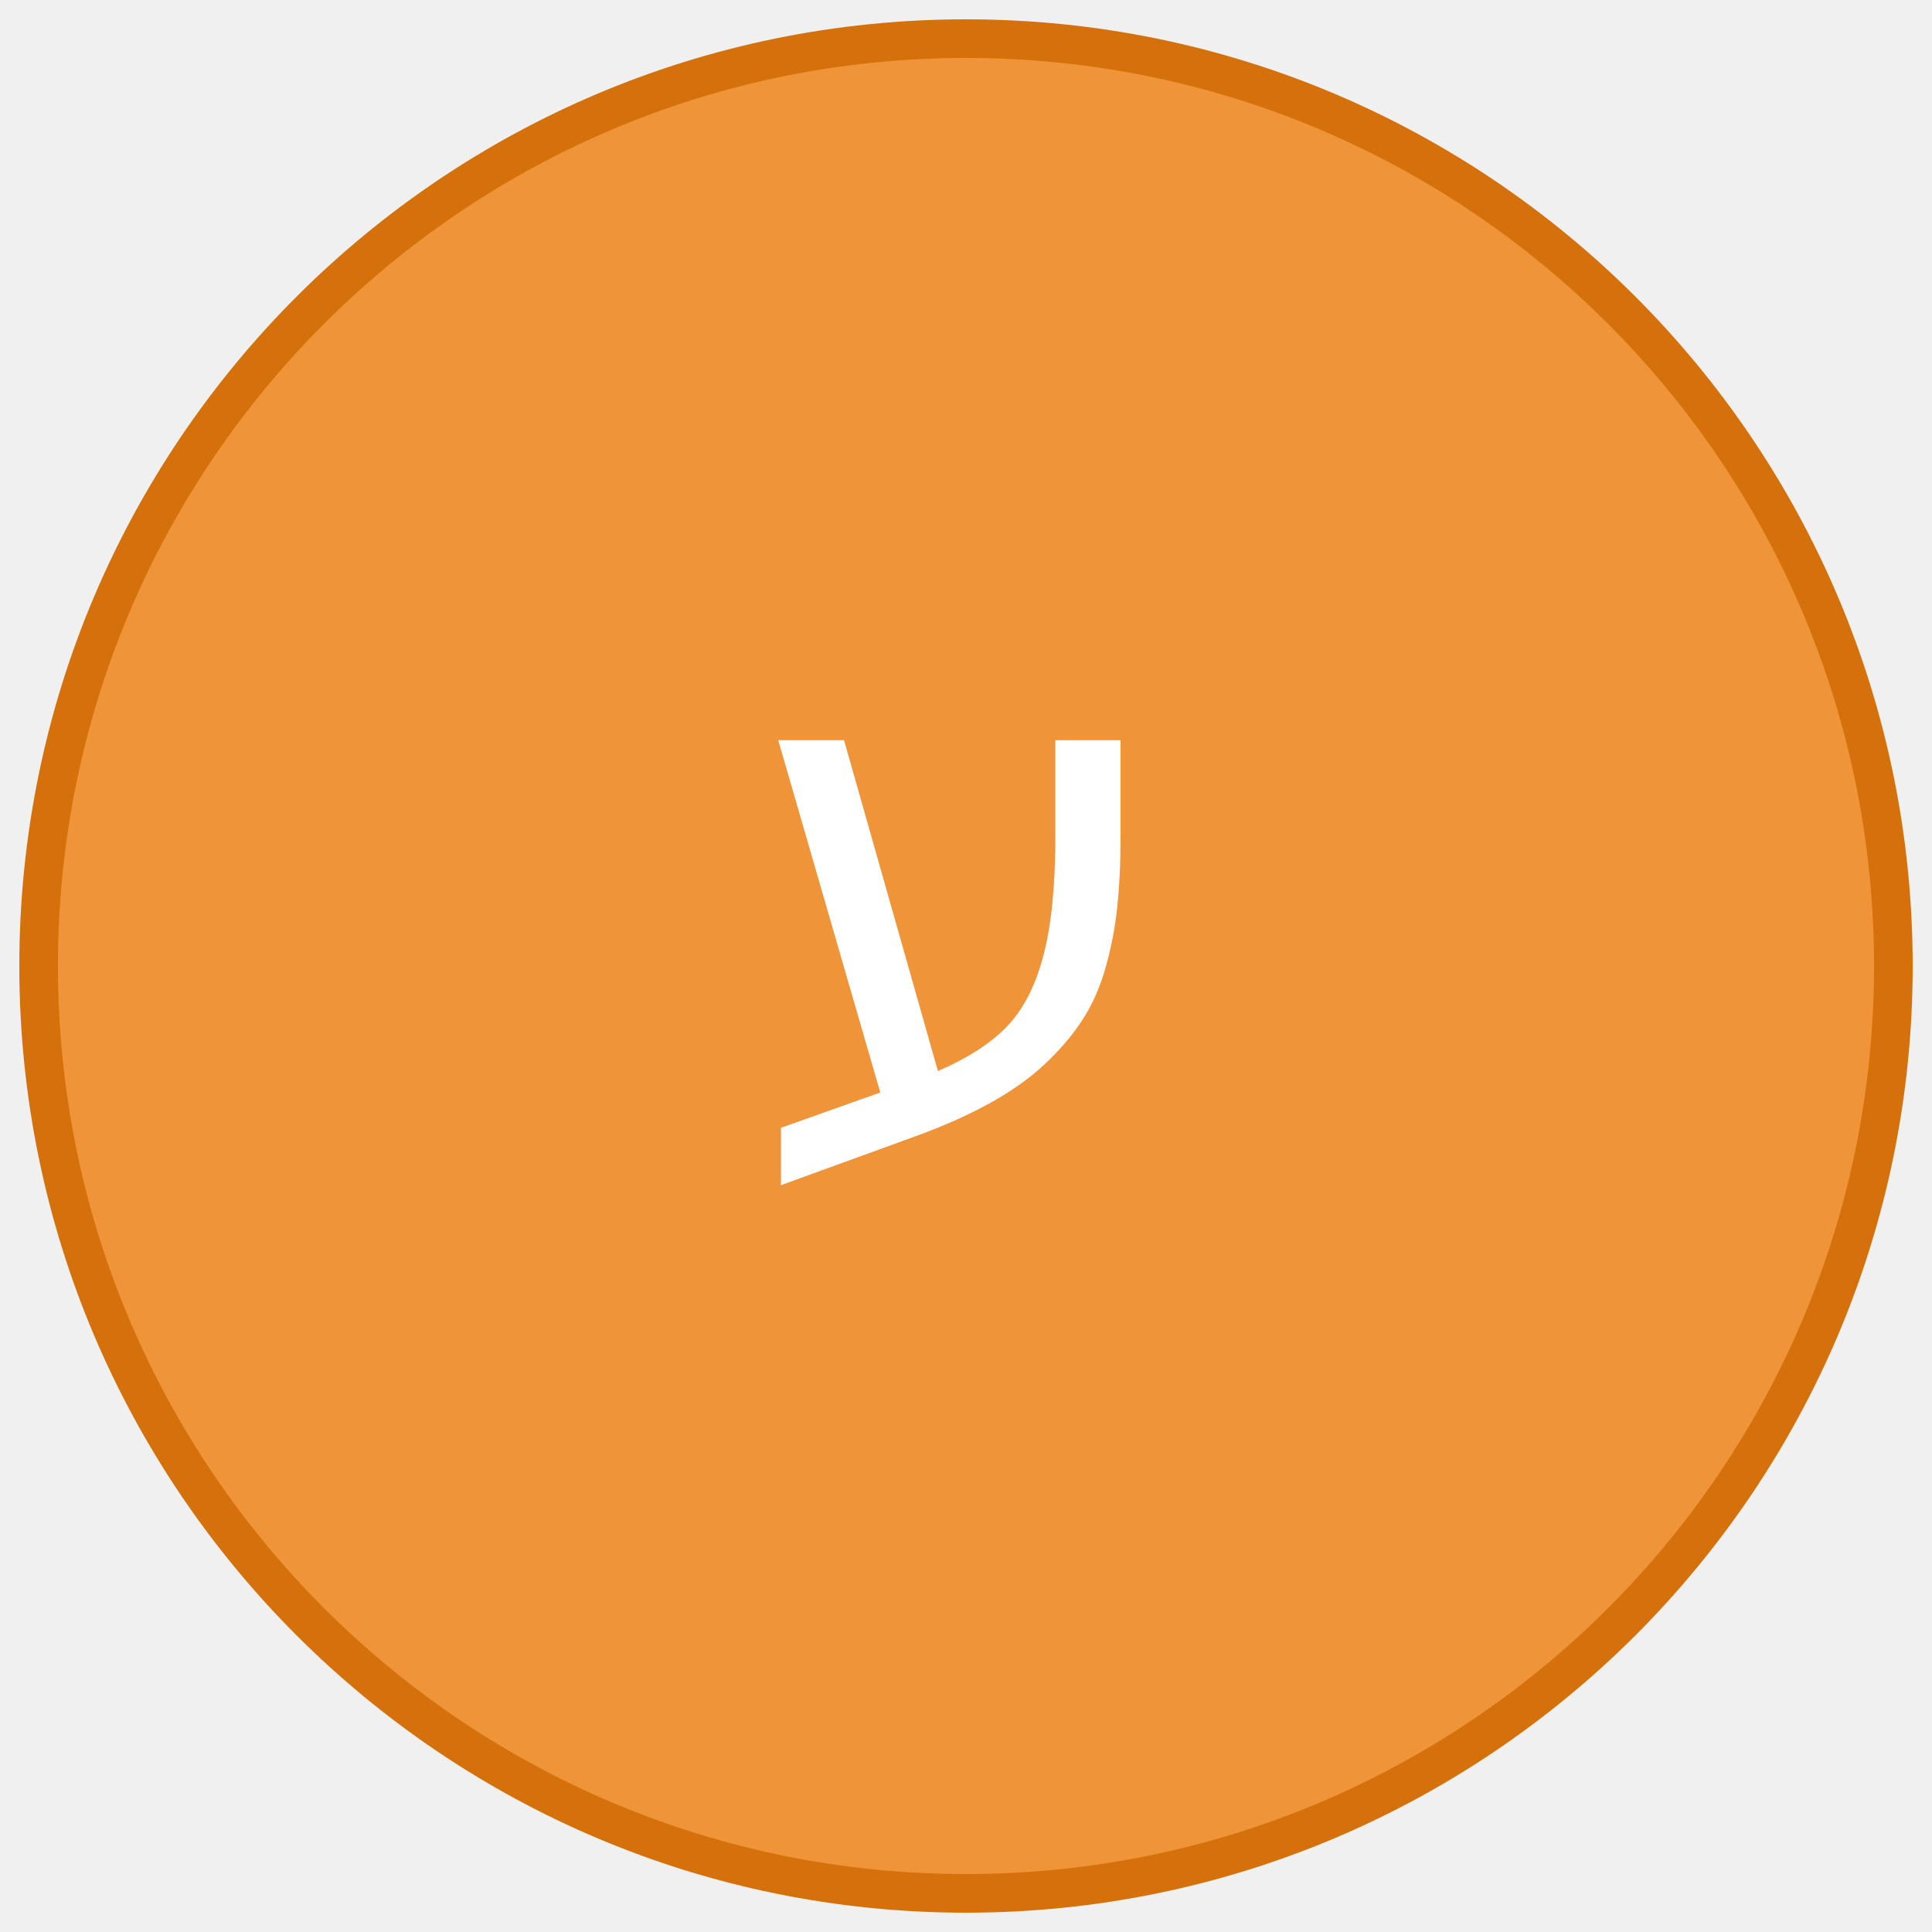
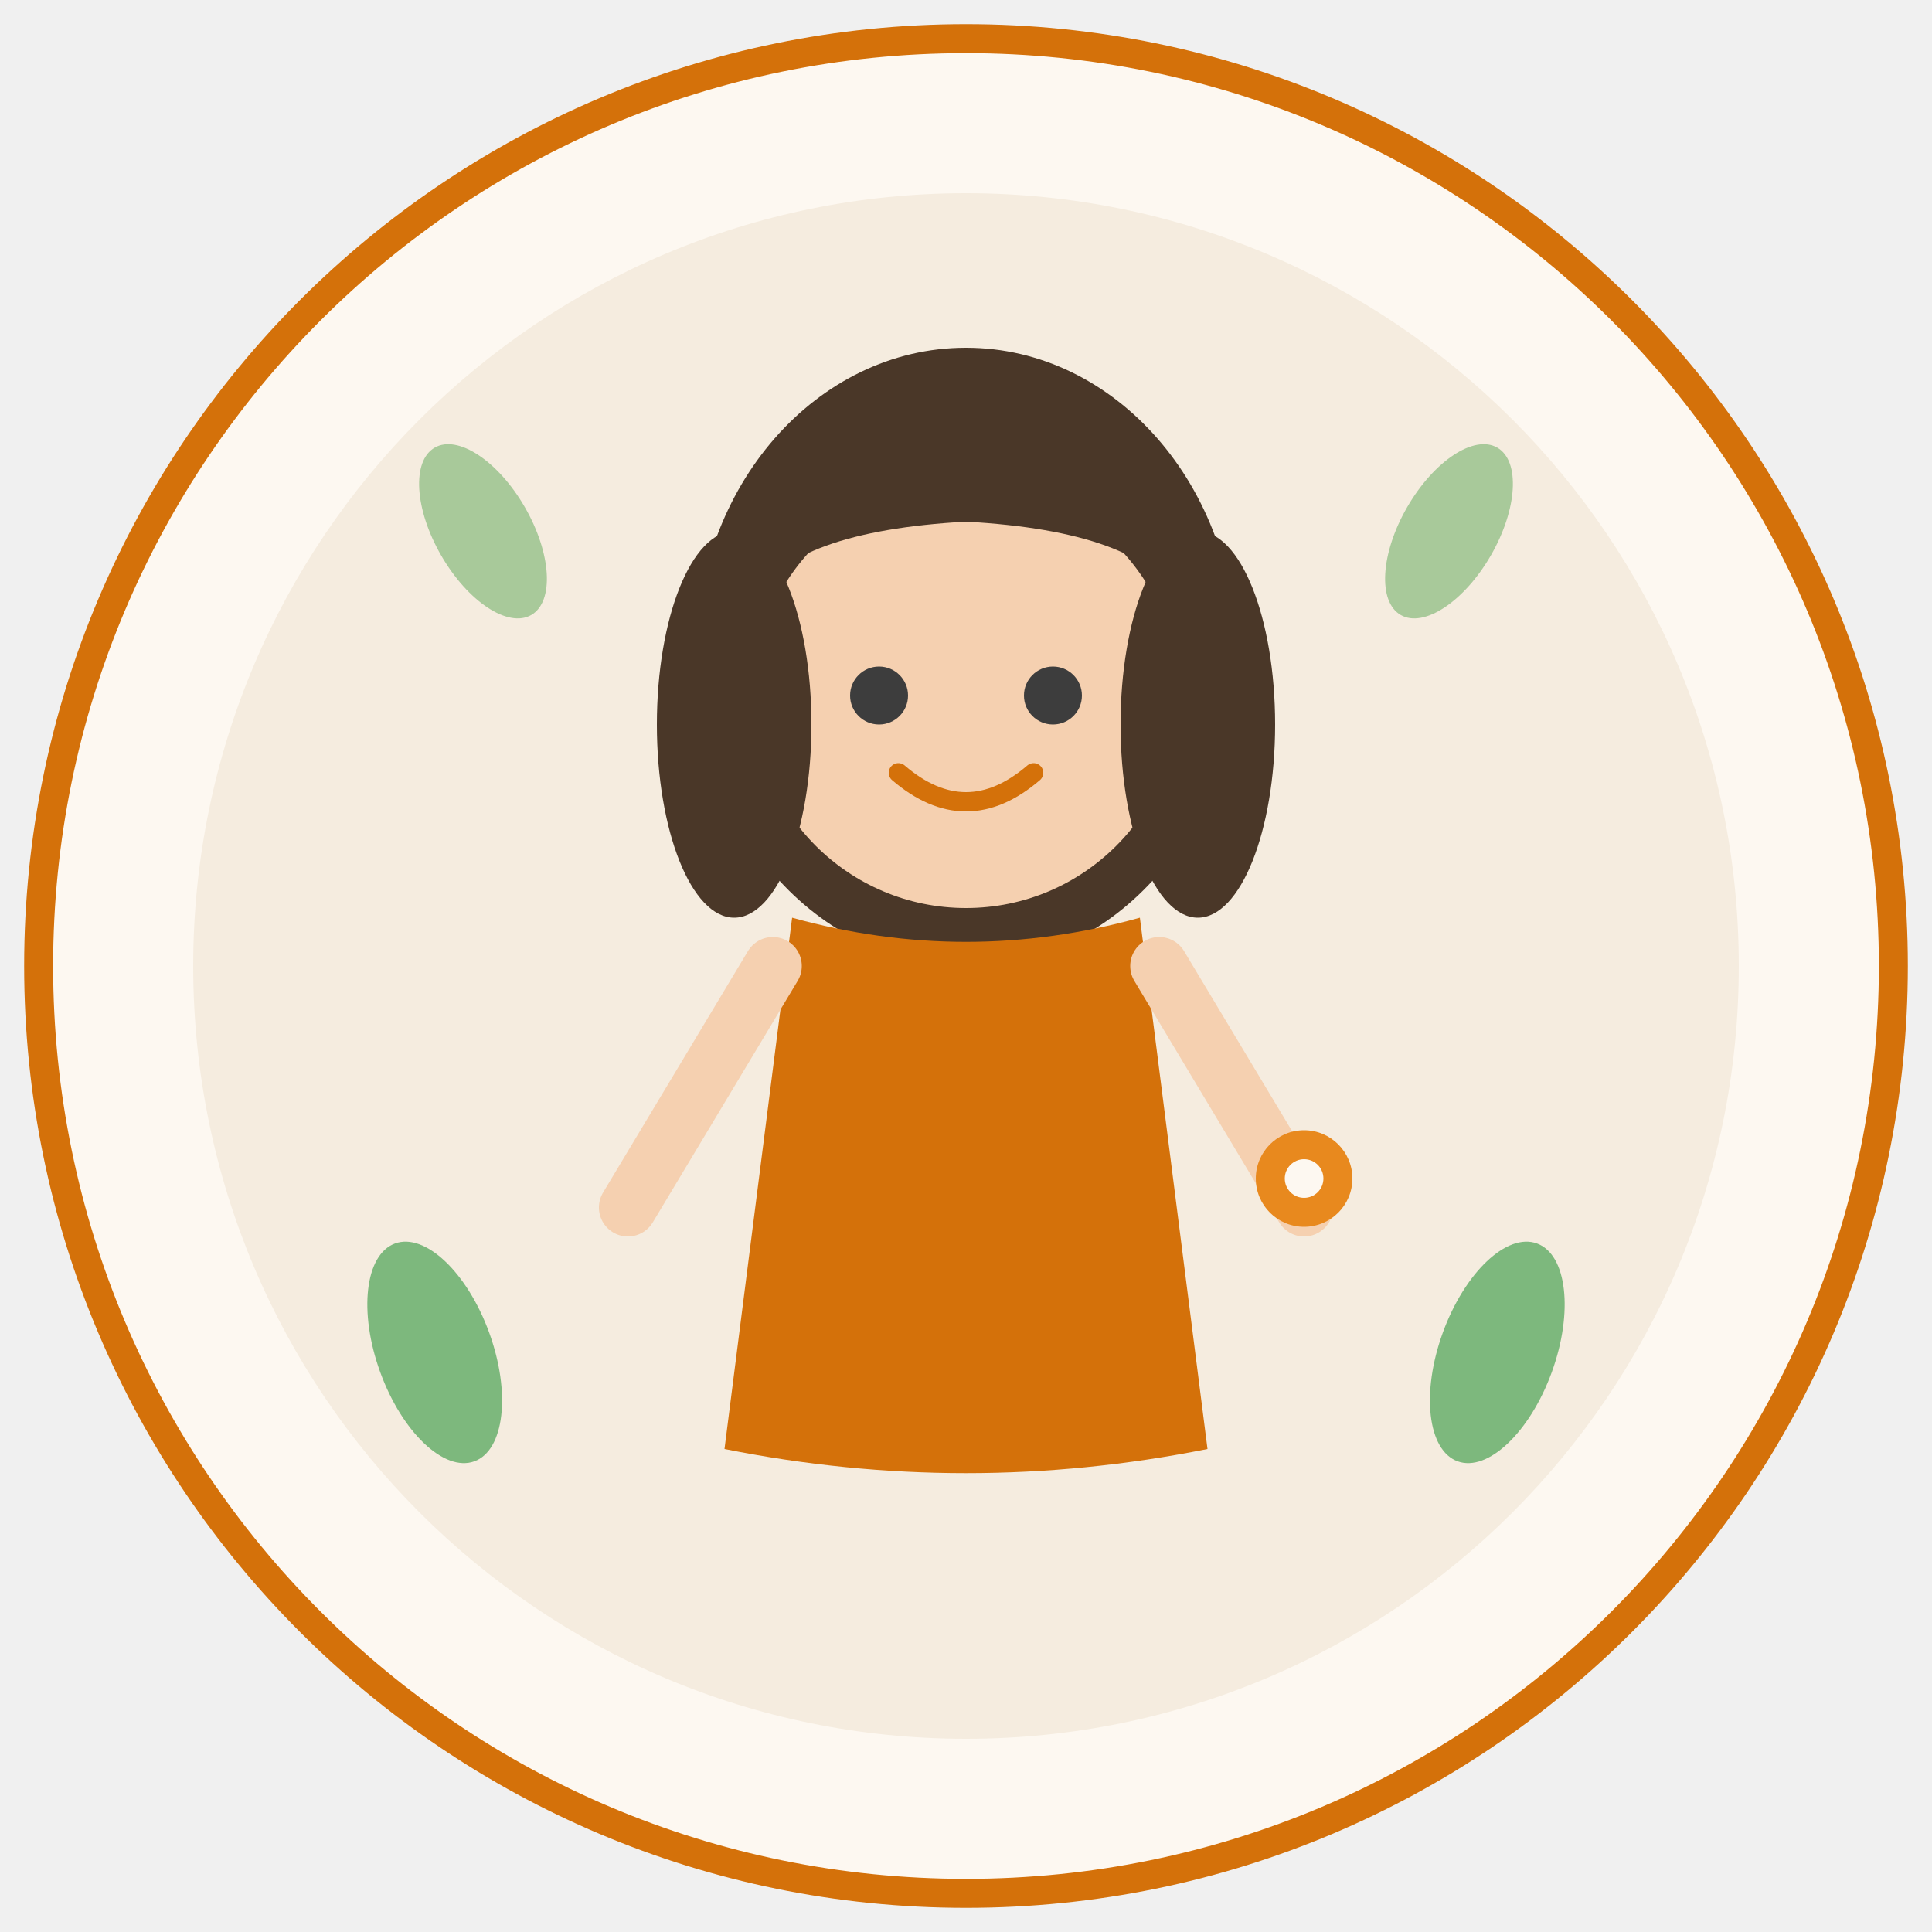
- <svg xmlns="http://www.w3.org/2000/svg" viewBox="0 0 100 100" width="100" height="100">
-   <circle cx="50" cy="50" r="48" fill="#F0943A" stroke="#D4710A" stroke-width="2" />
-   <text x="50" y="58" text-anchor="middle" font-size="36" fill="white" font-family="sans-serif">ע</text>
+ <svg xmlns="http://www.w3.org/2000/svg" viewBox="0 0 200 200" width="200" height="200">
+   <circle cx="100" cy="100" r="96" fill="#FDF8F1" stroke="#D4710A" stroke-width="3" />
+   <circle cx="100" cy="100" r="80" fill="#F5ECDF" />
+   <ellipse cx="100" cy="68" rx="28" ry="32" fill="#4A3728" />
+   <circle cx="100" cy="72" r="22" fill="#F5D0B0" />
+   <path d="M78 62 Q85 48 100 50 Q115 48 122 62 Q118 55 100 54 Q82 55 78 62Z" fill="#4A3728" />
+   <ellipse cx="76" cy="75" rx="8" ry="20" fill="#4A3728" />
+   <ellipse cx="124" cy="75" rx="8" ry="20" fill="#4A3728" />
+   <circle cx="91" cy="72" r="3" fill="#3D3D3D" />
+   <circle cx="109" cy="72" r="3" fill="#3D3D3D" />
+   <path d="M93 80 Q100 86 107 80" fill="none" stroke="#D4710A" stroke-width="2" stroke-linecap="round" />
+   <path d="M82 95 L75 150 Q100 155 125 150 L118 95 Q100 100 82 95Z" fill="#D4710A" />
+   <line x1="80" y1="100" x2="65" y2="125" stroke="#F5D0B0" stroke-width="6" stroke-linecap="round" />
+   <line x1="120" y1="100" x2="135" y2="125" stroke="#F5D0B0" stroke-width="6" stroke-linecap="round" />
+   <circle cx="135" cy="122" r="5" fill="#E8891E" />
+   <circle cx="135" cy="122" r="2" fill="#FDF8F1" />
+   <ellipse cx="45" cy="140" rx="6" ry="12" fill="#7DB87D" transform="rotate(-20 45 140)" />
+   <ellipse cx="155" cy="140" rx="6" ry="12" fill="#7DB87D" transform="rotate(20 155 140)" />
+   <ellipse cx="50" cy="55" rx="5" ry="10" fill="#A8C99A" transform="rotate(-30 50 55)" />
+   <ellipse cx="150" cy="55" rx="5" ry="10" fill="#A8C99A" transform="rotate(30 150 55)" />
</svg>
